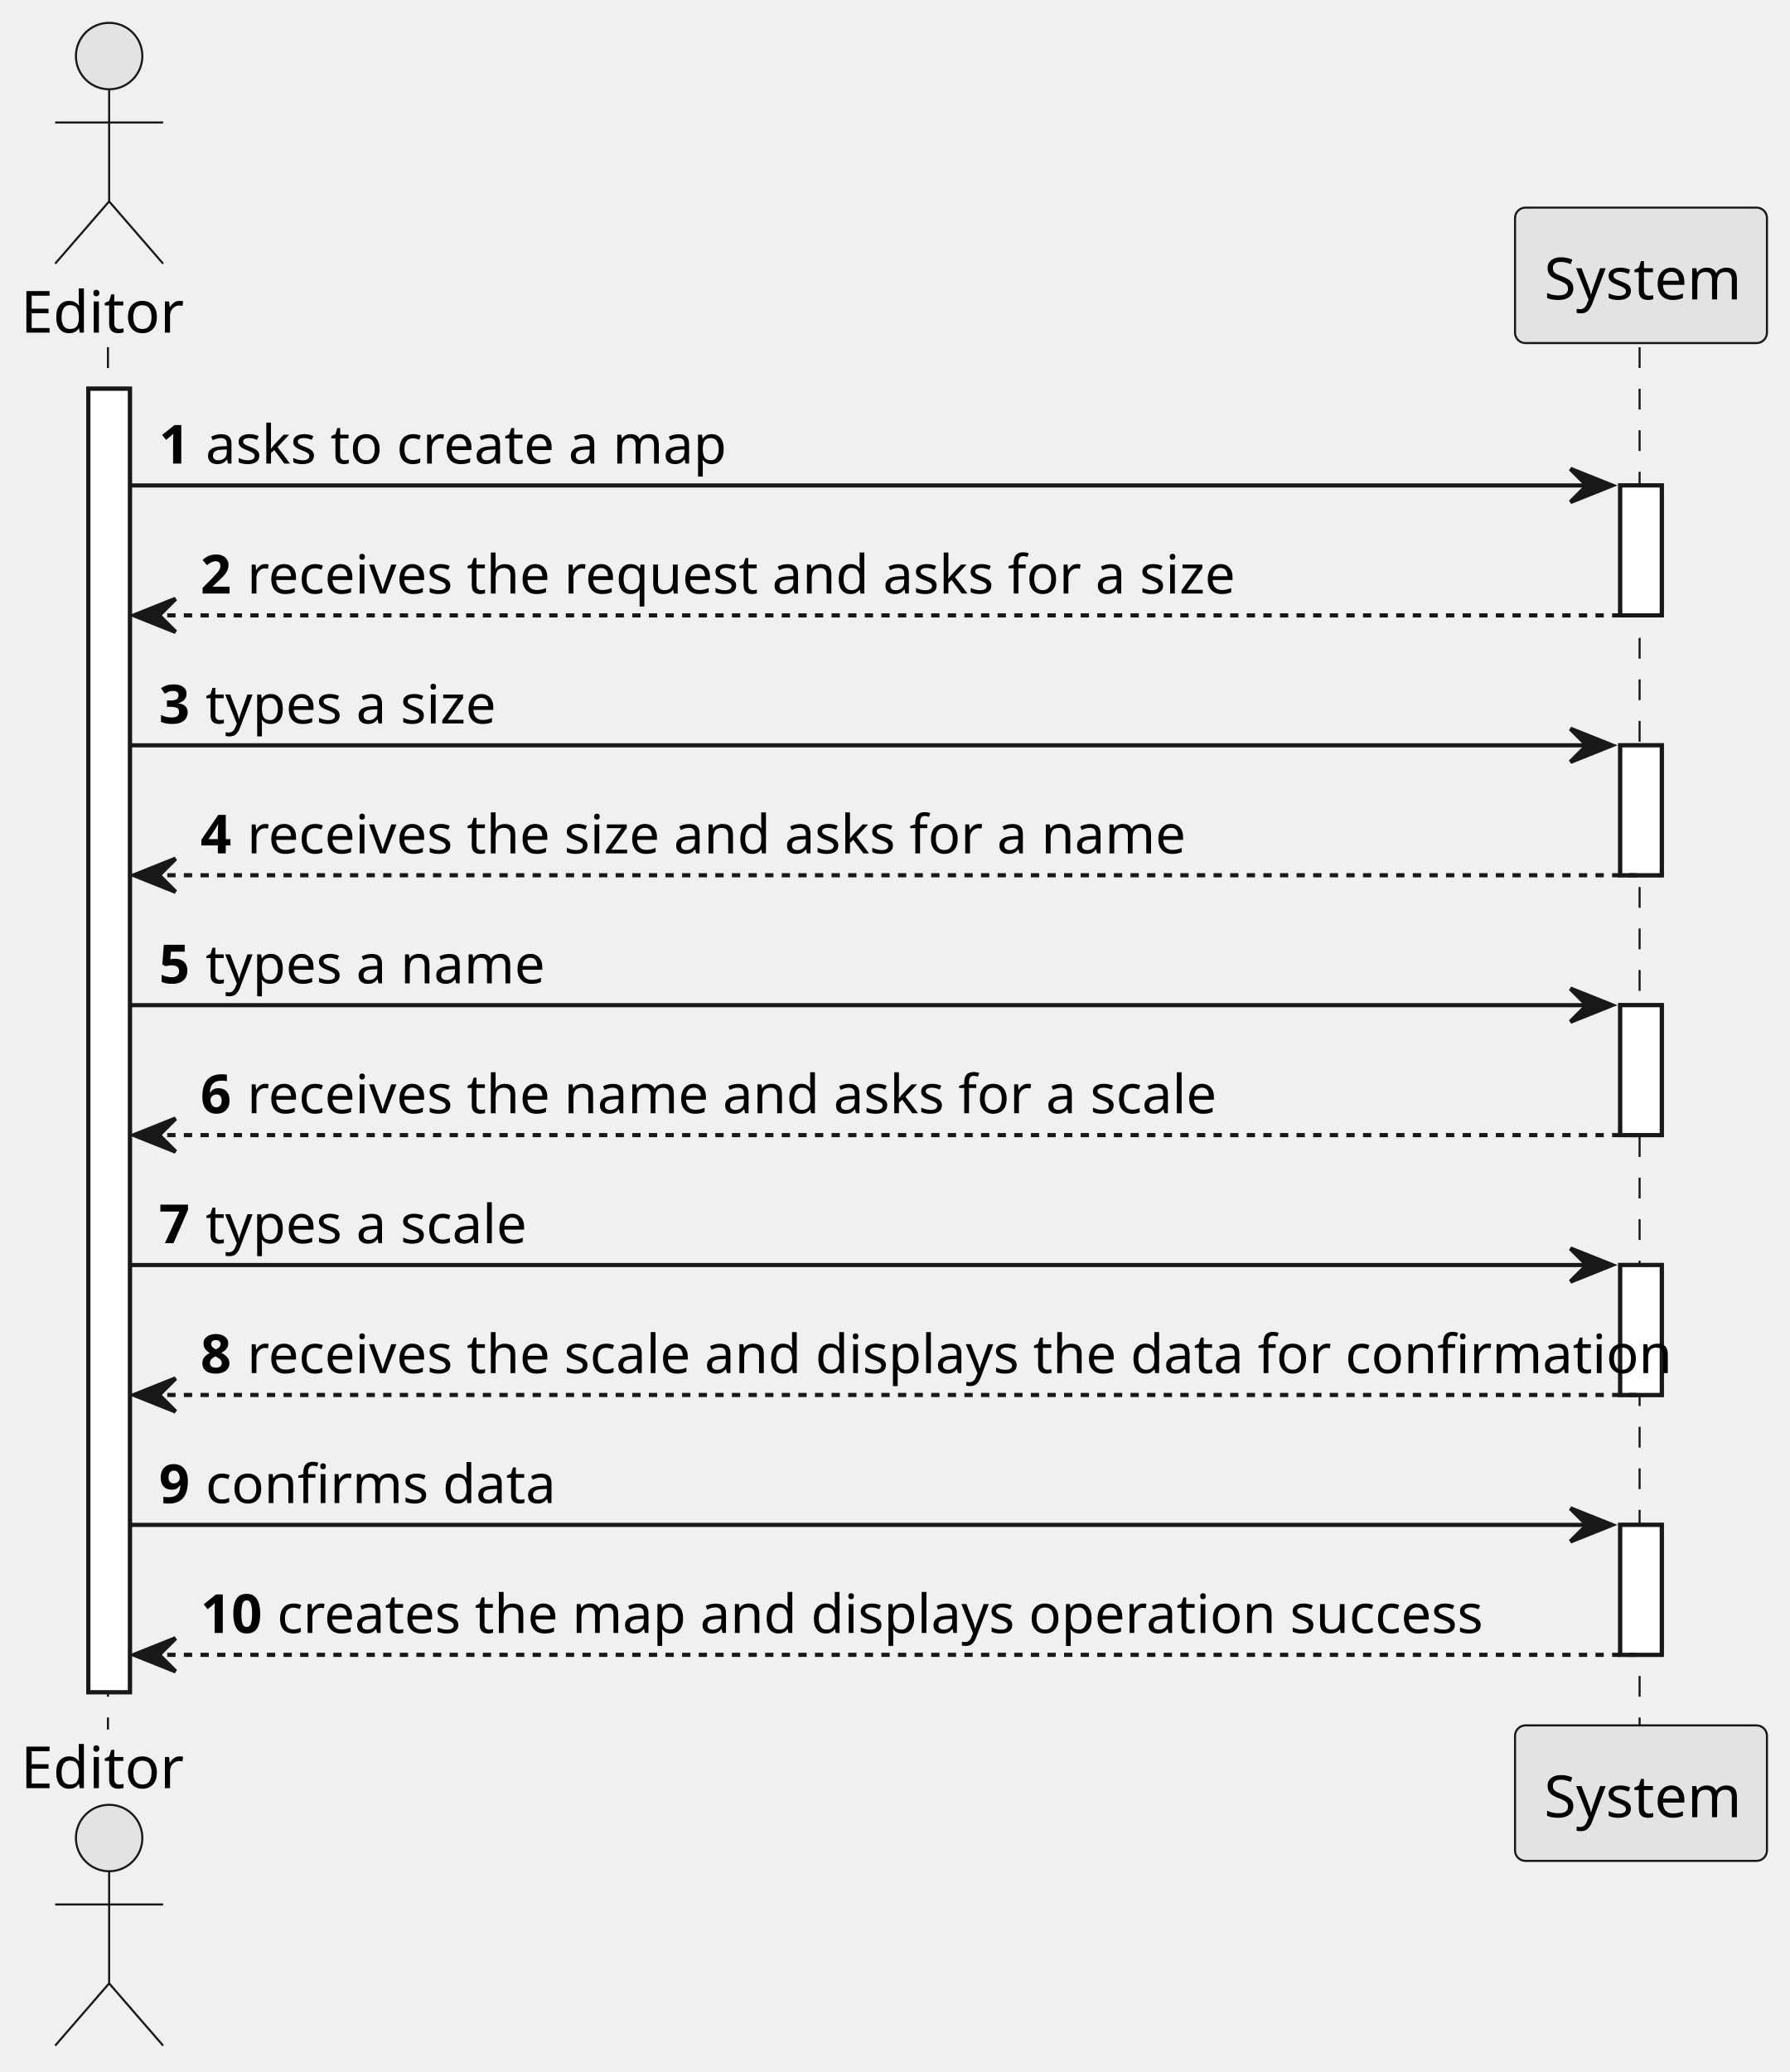
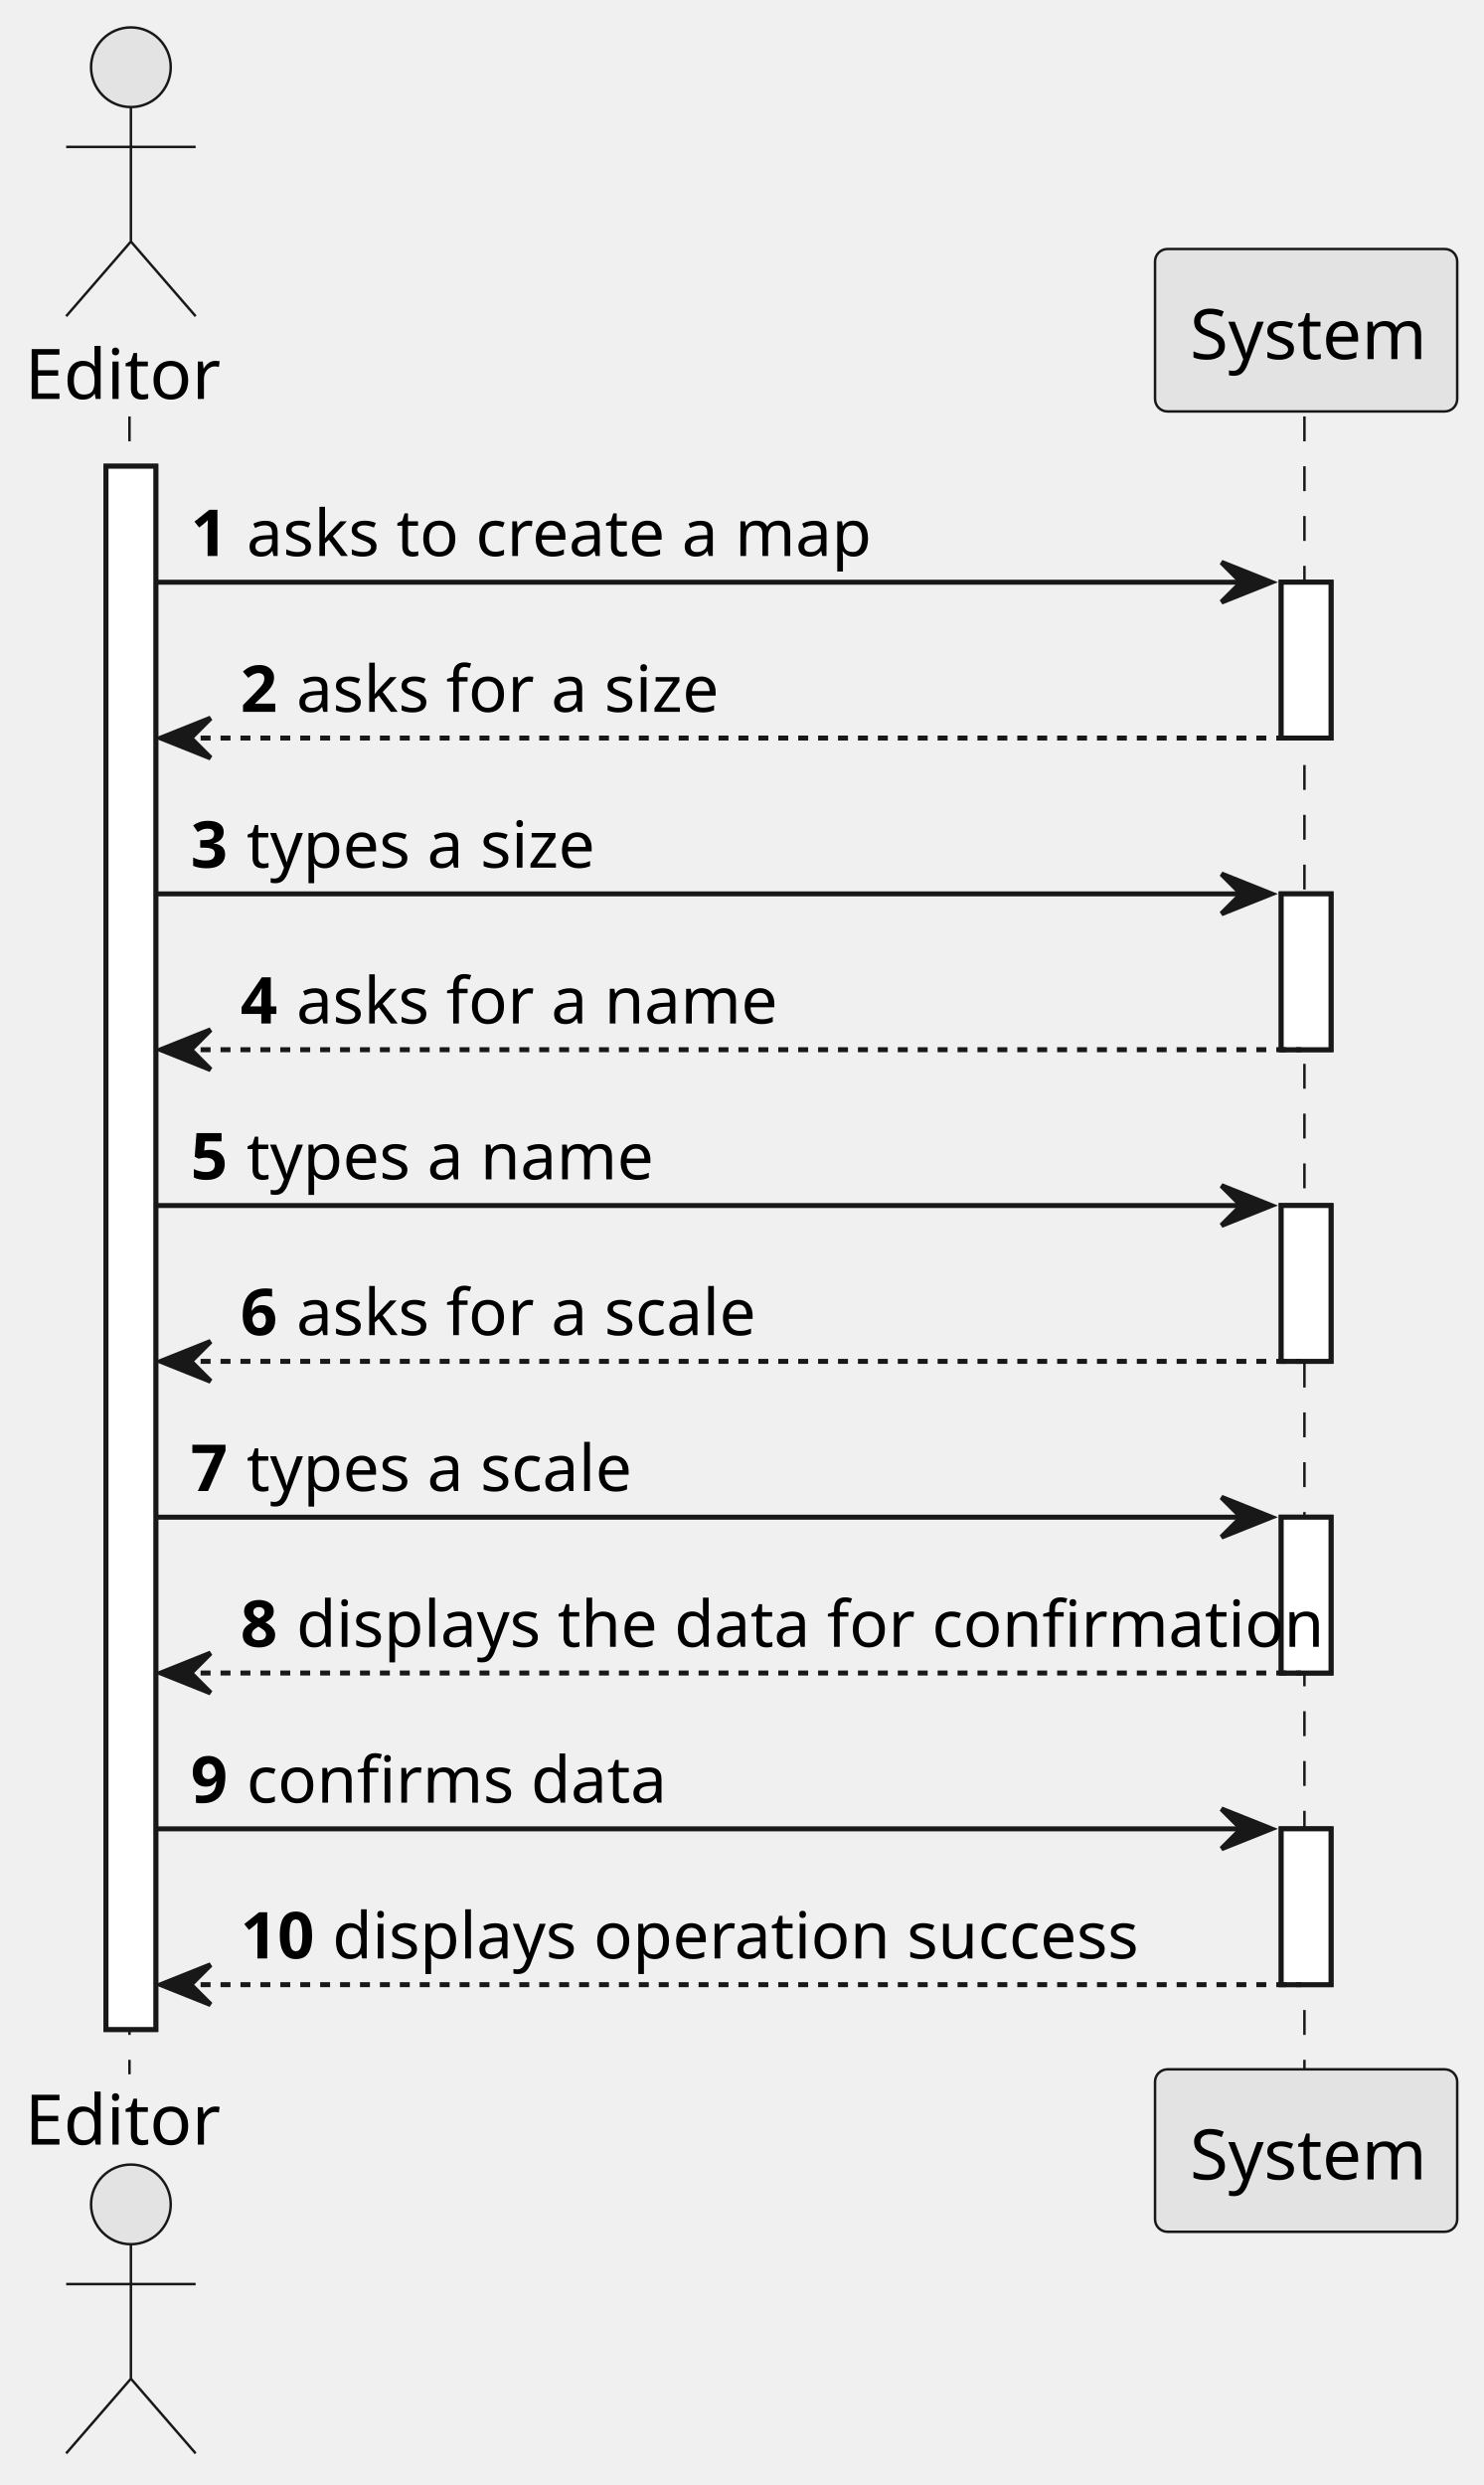
- <svg xmlns="http://www.w3.org/2000/svg" contentStyleType="text/css" height="499px" preserveAspectRatio="none" style="width:431px;height:499px;background:#FFFFFF;" version="1.1" viewBox="0 0 431 499" width="431px" zoomAndPan="magnify">
+ <svg xmlns="http://www.w3.org/2000/svg" contentStyleType="text/css" height="499px" preserveAspectRatio="none" style="width:298px;height:499px;background:#FFFFFF;" version="1.1" viewBox="0 0 298 499" width="298px" zoomAndPan="magnify">
  <defs />
  <g>
    <rect fill="#FFFFFF" height="313.91" style="stroke:#181818;stroke-width:1.0;" width="10" x="21.286" y="93.621" />
-     <rect fill="#FFFFFF" height="31.291" style="stroke:#181818;stroke-width:1.0;" width="10" x="390.247" y="116.912" />
-     <rect fill="#FFFFFF" height="31.291" style="stroke:#181818;stroke-width:1.0;" width="10" x="390.247" y="179.494" />
-     <rect fill="#FFFFFF" height="31.291" style="stroke:#181818;stroke-width:1.0;" width="10" x="390.247" y="242.076" />
-     <rect fill="#FFFFFF" height="31.291" style="stroke:#181818;stroke-width:1.0;" width="10" x="390.247" y="304.658" />
-     <rect fill="#FFFFFF" height="31.291" style="stroke:#181818;stroke-width:1.0;" width="10" x="390.247" y="367.24" />
+     <rect fill="#FFFFFF" height="31.291" style="stroke:#181818;stroke-width:1.0;" width="10" x="257.282" y="116.912" />
+     <rect fill="#FFFFFF" height="31.291" style="stroke:#181818;stroke-width:1.0;" width="10" x="257.282" y="179.494" />
+     <rect fill="#FFFFFF" height="31.291" style="stroke:#181818;stroke-width:1.0;" width="10" x="257.282" y="242.076" />
+     <rect fill="#FFFFFF" height="31.291" style="stroke:#181818;stroke-width:1.0;" width="10" x="257.282" y="304.658" />
+     <rect fill="#FFFFFF" height="31.291" style="stroke:#181818;stroke-width:1.0;" width="10" x="257.282" y="367.24" />
    <line style="stroke:#181818;stroke-width:0.5;stroke-dasharray:5.0,5.0;" x1="26" x2="26" y1="83.621" y2="416.531" />
-     <line style="stroke:#181818;stroke-width:0.5;stroke-dasharray:5.0,5.0;" x1="394.909" x2="394.909" y1="83.621" y2="416.531" />
+     <line style="stroke:#181818;stroke-width:0.5;stroke-dasharray:5.0,5.0;" x1="261.944" x2="261.944" y1="83.621" y2="416.531" />
    <text fill="#000000" font-family="sans-serif" font-size="14" lengthAdjust="spacing" textLength="36.572" x="5" y="80.107">Editor</text>
    <ellipse cx="26.286" cy="13.5" fill="#E3E3E3" rx="8" ry="8" style="stroke:#181818;stroke-width:0.5;" />
    <path d="M26.286,21.5 L26.286,48.5 M13.286,29.5 L39.286,29.5 M26.286,48.5 L13.286,63.5 M26.286,48.5 L39.286,63.5 " fill="none" style="stroke:#181818;stroke-width:0.5;" />
    <text fill="#000000" font-family="sans-serif" font-size="14" lengthAdjust="spacing" textLength="36.572" x="5" y="430.639">Editor</text>
    <ellipse cx="26.286" cy="442.652" fill="#E3E3E3" rx="8" ry="8" style="stroke:#181818;stroke-width:0.5;" />
    <path d="M26.286,450.652 L26.286,477.652 M13.286,458.652 L39.286,458.652 M26.286,477.652 L13.286,492.652 M26.286,477.652 L39.286,492.652 " fill="none" style="stroke:#181818;stroke-width:0.5;" />
-     <rect fill="#E3E3E3" height="32.621" rx="2.5" ry="2.5" style="stroke:#181818;stroke-width:0.5;" width="60.676" x="364.909" y="50" />
-     <text fill="#000000" font-family="sans-serif" font-size="14" lengthAdjust="spacing" textLength="46.676" x="371.909" y="72.107">System</text>
-     <rect fill="#E3E3E3" height="32.621" rx="2.5" ry="2.5" style="stroke:#181818;stroke-width:0.5;" width="60.676" x="364.909" y="415.531" />
-     <text fill="#000000" font-family="sans-serif" font-size="14" lengthAdjust="spacing" textLength="46.676" x="371.909" y="437.639">System</text>
+     <rect fill="#E3E3E3" height="32.621" rx="2.5" ry="2.5" style="stroke:#181818;stroke-width:0.5;" width="60.676" x="231.944" y="50" />
+     <text fill="#000000" font-family="sans-serif" font-size="14" lengthAdjust="spacing" textLength="46.676" x="238.944" y="72.107">System</text>
+     <rect fill="#E3E3E3" height="32.621" rx="2.5" ry="2.5" style="stroke:#181818;stroke-width:0.5;" width="60.676" x="231.944" y="415.531" />
+     <text fill="#000000" font-family="sans-serif" font-size="14" lengthAdjust="spacing" textLength="46.676" x="238.944" y="437.639">System</text>
    <rect fill="#FFFFFF" height="313.91" style="stroke:#181818;stroke-width:1.0;" width="10" x="21.286" y="93.621" />
-     <rect fill="#FFFFFF" height="31.291" style="stroke:#181818;stroke-width:1.0;" width="10" x="390.247" y="116.912" />
-     <rect fill="#FFFFFF" height="31.291" style="stroke:#181818;stroke-width:1.0;" width="10" x="390.247" y="179.494" />
-     <rect fill="#FFFFFF" height="31.291" style="stroke:#181818;stroke-width:1.0;" width="10" x="390.247" y="242.076" />
-     <rect fill="#FFFFFF" height="31.291" style="stroke:#181818;stroke-width:1.0;" width="10" x="390.247" y="304.658" />
-     <rect fill="#FFFFFF" height="31.291" style="stroke:#181818;stroke-width:1.0;" width="10" x="390.247" y="367.24" />
-     <polygon fill="#181818" points="378.247,112.912,388.247,116.912,378.247,120.912,382.247,116.912" style="stroke:#181818;stroke-width:1.0;" />
-     <line style="stroke:#181818;stroke-width:1.0;" x1="31.286" x2="384.247" y1="116.912" y2="116.912" />
+     <rect fill="#FFFFFF" height="31.291" style="stroke:#181818;stroke-width:1.0;" width="10" x="257.282" y="116.912" />
+     <rect fill="#FFFFFF" height="31.291" style="stroke:#181818;stroke-width:1.0;" width="10" x="257.282" y="179.494" />
+     <rect fill="#FFFFFF" height="31.291" style="stroke:#181818;stroke-width:1.0;" width="10" x="257.282" y="242.076" />
+     <rect fill="#FFFFFF" height="31.291" style="stroke:#181818;stroke-width:1.0;" width="10" x="257.282" y="304.658" />
+     <rect fill="#FFFFFF" height="31.291" style="stroke:#181818;stroke-width:1.0;" width="10" x="257.282" y="367.24" />
+     <polygon fill="#181818" points="245.282,112.912,255.282,116.912,245.282,120.912,249.282,116.912" style="stroke:#181818;stroke-width:1.0;" />
+     <line style="stroke:#181818;stroke-width:1.0;" x1="31.286" x2="251.282" y1="116.912" y2="116.912" />
    <text fill="#000000" font-family="sans-serif" font-size="13" font-weight="bold" lengthAdjust="spacing" textLength="7.23" x="38.286" y="111.649">1</text>
    <text fill="#000000" font-family="sans-serif" font-size="13" lengthAdjust="spacing" textLength="120.669" x="49.516" y="111.649">asks to create a map</text>
    <polygon fill="#181818" points="42.286,144.203,32.286,148.203,42.286,152.203,38.286,148.203" style="stroke:#181818;stroke-width:1.0;" />
-     <line style="stroke:#181818;stroke-width:1.0;stroke-dasharray:2.0,2.0;" x1="36.286" x2="394.247" y1="148.203" y2="148.203" />
+     <line style="stroke:#181818;stroke-width:1.0;stroke-dasharray:2.0,2.0;" x1="36.286" x2="261.282" y1="148.203" y2="148.203" />
    <text fill="#000000" font-family="sans-serif" font-size="13" font-weight="bold" lengthAdjust="spacing" textLength="7.23" x="48.286" y="142.94">2</text>
-     <text fill="#000000" font-family="sans-serif" font-size="13" lengthAdjust="spacing" textLength="229.061" x="59.516" y="142.94">receives the request and asks for a size</text>
-     <polygon fill="#181818" points="378.247,175.494,388.247,179.494,378.247,183.494,382.247,179.494" style="stroke:#181818;stroke-width:1.0;" />
-     <line style="stroke:#181818;stroke-width:1.0;" x1="31.286" x2="384.247" y1="179.494" y2="179.494" />
+     <text fill="#000000" font-family="sans-serif" font-size="13" lengthAdjust="spacing" textLength="83.085" x="59.516" y="142.94">asks for a size</text>
+     <polygon fill="#181818" points="245.282,175.494,255.282,179.494,245.282,183.494,249.282,179.494" style="stroke:#181818;stroke-width:1.0;" />
+     <line style="stroke:#181818;stroke-width:1.0;" x1="31.286" x2="251.282" y1="179.494" y2="179.494" />
    <text fill="#000000" font-family="sans-serif" font-size="13" font-weight="bold" lengthAdjust="spacing" textLength="7.23" x="38.286" y="174.231">3</text>
    <text fill="#000000" font-family="sans-serif" font-size="13" lengthAdjust="spacing" textLength="68.644" x="49.516" y="174.231">types a size</text>
    <polygon fill="#181818" points="42.286,206.785,32.286,210.785,42.286,214.785,38.286,210.785" style="stroke:#181818;stroke-width:1.0;" />
-     <line style="stroke:#181818;stroke-width:1.0;stroke-dasharray:2.0,2.0;" x1="36.286" x2="394.247" y1="210.785" y2="210.785" />
+     <line style="stroke:#181818;stroke-width:1.0;stroke-dasharray:2.0,2.0;" x1="36.286" x2="261.282" y1="210.785" y2="210.785" />
    <text fill="#000000" font-family="sans-serif" font-size="13" font-weight="bold" lengthAdjust="spacing" textLength="7.23" x="48.286" y="205.523">4</text>
-     <text fill="#000000" font-family="sans-serif" font-size="13" lengthAdjust="spacing" textLength="218.22" x="59.516" y="205.523">receives the size and asks for a name</text>
-     <polygon fill="#181818" points="378.247,238.076,388.247,242.076,378.247,246.076,382.247,242.076" style="stroke:#181818;stroke-width:1.0;" />
-     <line style="stroke:#181818;stroke-width:1.0;" x1="31.286" x2="384.247" y1="242.076" y2="242.076" />
+     <text fill="#000000" font-family="sans-serif" font-size="13" lengthAdjust="spacing" textLength="92.485" x="59.516" y="205.523">asks for a name</text>
+     <polygon fill="#181818" points="245.282,238.076,255.282,242.076,245.282,246.076,249.282,242.076" style="stroke:#181818;stroke-width:1.0;" />
+     <line style="stroke:#181818;stroke-width:1.0;" x1="31.286" x2="251.282" y1="242.076" y2="242.076" />
    <text fill="#000000" font-family="sans-serif" font-size="13" font-weight="bold" lengthAdjust="spacing" textLength="7.23" x="38.286" y="236.814">5</text>
    <text fill="#000000" font-family="sans-serif" font-size="13" lengthAdjust="spacing" textLength="78.044" x="49.516" y="236.814">types a name</text>
    <polygon fill="#181818" points="42.286,269.367,32.286,273.367,42.286,277.367,38.286,273.367" style="stroke:#181818;stroke-width:1.0;" />
-     <line style="stroke:#181818;stroke-width:1.0;stroke-dasharray:2.0,2.0;" x1="36.286" x2="394.247" y1="273.367" y2="273.367" />
+     <line style="stroke:#181818;stroke-width:1.0;stroke-dasharray:2.0,2.0;" x1="36.286" x2="261.282" y1="273.367" y2="273.367" />
    <text fill="#000000" font-family="sans-serif" font-size="13" font-weight="bold" lengthAdjust="spacing" textLength="7.23" x="48.286" y="268.104">6</text>
-     <text fill="#000000" font-family="sans-serif" font-size="13" lengthAdjust="spacing" textLength="225.45" x="59.516" y="268.104">receives the name and asks for a scale</text>
-     <polygon fill="#181818" points="378.247,300.658,388.247,304.658,378.247,308.658,382.247,304.658" style="stroke:#181818;stroke-width:1.0;" />
-     <line style="stroke:#181818;stroke-width:1.0;" x1="31.286" x2="384.247" y1="304.658" y2="304.658" />
+     <text fill="#000000" font-family="sans-serif" font-size="13" lengthAdjust="spacing" textLength="90.314" x="59.516" y="268.104">asks for a scale</text>
+     <polygon fill="#181818" points="245.282,300.658,255.282,304.658,245.282,308.658,249.282,304.658" style="stroke:#181818;stroke-width:1.0;" />
+     <line style="stroke:#181818;stroke-width:1.0;" x1="31.286" x2="251.282" y1="304.658" y2="304.658" />
    <text fill="#000000" font-family="sans-serif" font-size="13" font-weight="bold" lengthAdjust="spacing" textLength="7.23" x="38.286" y="299.396">7</text>
    <text fill="#000000" font-family="sans-serif" font-size="13" lengthAdjust="spacing" textLength="75.874" x="49.516" y="299.396">types a scale</text>
    <polygon fill="#181818" points="42.286,331.949,32.286,335.949,42.286,339.949,38.286,335.949" style="stroke:#181818;stroke-width:1.0;" />
-     <line style="stroke:#181818;stroke-width:1.0;stroke-dasharray:2.0,2.0;" x1="36.286" x2="394.247" y1="335.949" y2="335.949" />
+     <line style="stroke:#181818;stroke-width:1.0;stroke-dasharray:2.0,2.0;" x1="36.286" x2="261.282" y1="335.949" y2="335.949" />
    <text fill="#000000" font-family="sans-serif" font-size="13" font-weight="bold" lengthAdjust="spacing" textLength="7.23" x="48.286" y="330.687">8</text>
-     <text fill="#000000" font-family="sans-serif" font-size="13" lengthAdjust="spacing" textLength="323.731" x="59.516" y="330.687">receives the scale and displays the data for confirmation</text>
-     <polygon fill="#181818" points="378.247,363.24,388.247,367.24,378.247,371.24,382.247,367.24" style="stroke:#181818;stroke-width:1.0;" />
-     <line style="stroke:#181818;stroke-width:1.0;" x1="31.286" x2="384.247" y1="367.24" y2="367.24" />
+     <text fill="#000000" font-family="sans-serif" font-size="13" lengthAdjust="spacing" textLength="190.766" x="59.516" y="330.687">displays the data for confirmation</text>
+     <polygon fill="#181818" points="245.282,363.24,255.282,367.24,245.282,371.24,249.282,367.24" style="stroke:#181818;stroke-width:1.0;" />
+     <line style="stroke:#181818;stroke-width:1.0;" x1="31.286" x2="251.282" y1="367.24" y2="367.24" />
    <text fill="#000000" font-family="sans-serif" font-size="13" font-weight="bold" lengthAdjust="spacing" textLength="7.23" x="38.286" y="361.978">9</text>
    <text fill="#000000" font-family="sans-serif" font-size="13" lengthAdjust="spacing" textLength="78.032" x="49.516" y="361.978">confirms data</text>
    <polygon fill="#181818" points="42.286,394.531,32.286,398.531,42.286,402.531,38.286,398.531" style="stroke:#181818;stroke-width:1.0;" />
-     <line style="stroke:#181818;stroke-width:1.0;stroke-dasharray:2.0,2.0;" x1="36.286" x2="394.247" y1="398.531" y2="398.531" />
+     <line style="stroke:#181818;stroke-width:1.0;stroke-dasharray:2.0,2.0;" x1="36.286" x2="261.282" y1="398.531" y2="398.531" />
    <text fill="#000000" font-family="sans-serif" font-size="13" font-weight="bold" lengthAdjust="spacing" textLength="14.46" x="48.286" y="393.269">10</text>
-     <text fill="#000000" font-family="sans-serif" font-size="13" lengthAdjust="spacing" textLength="277.488" x="66.746" y="393.269">creates the map and displays operation success</text>
+     <text fill="#000000" font-family="sans-serif" font-size="13" lengthAdjust="spacing" textLength="155.359" x="66.746" y="393.269">displays operation success</text>
  </g>
</svg>
